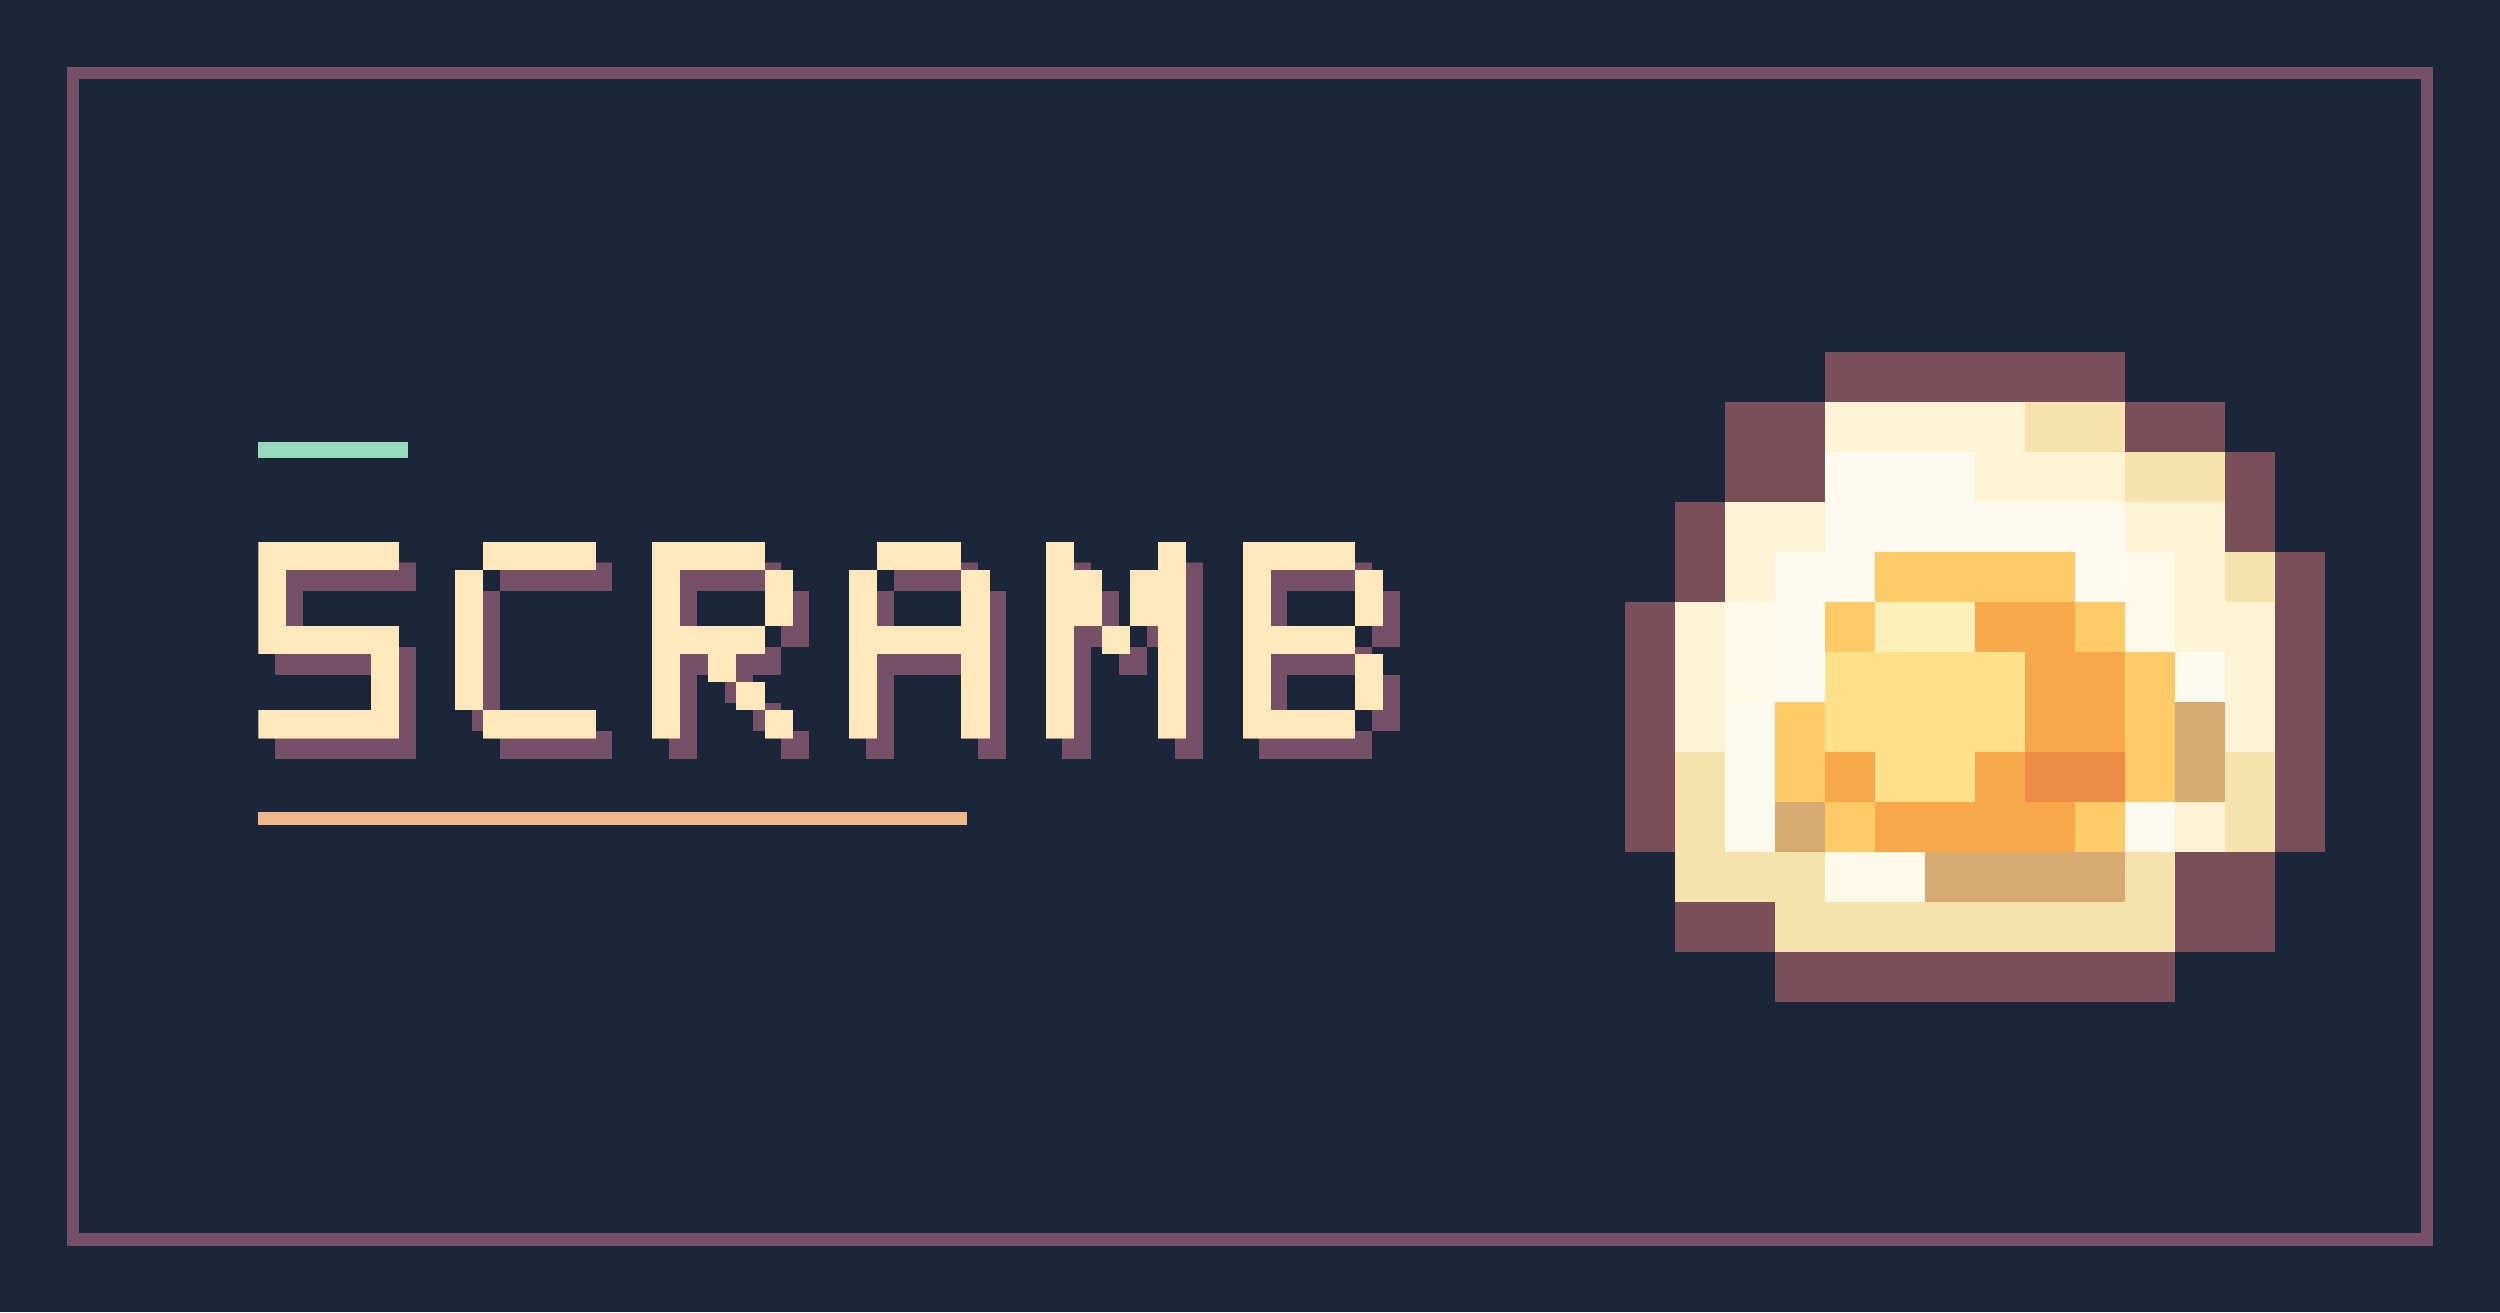
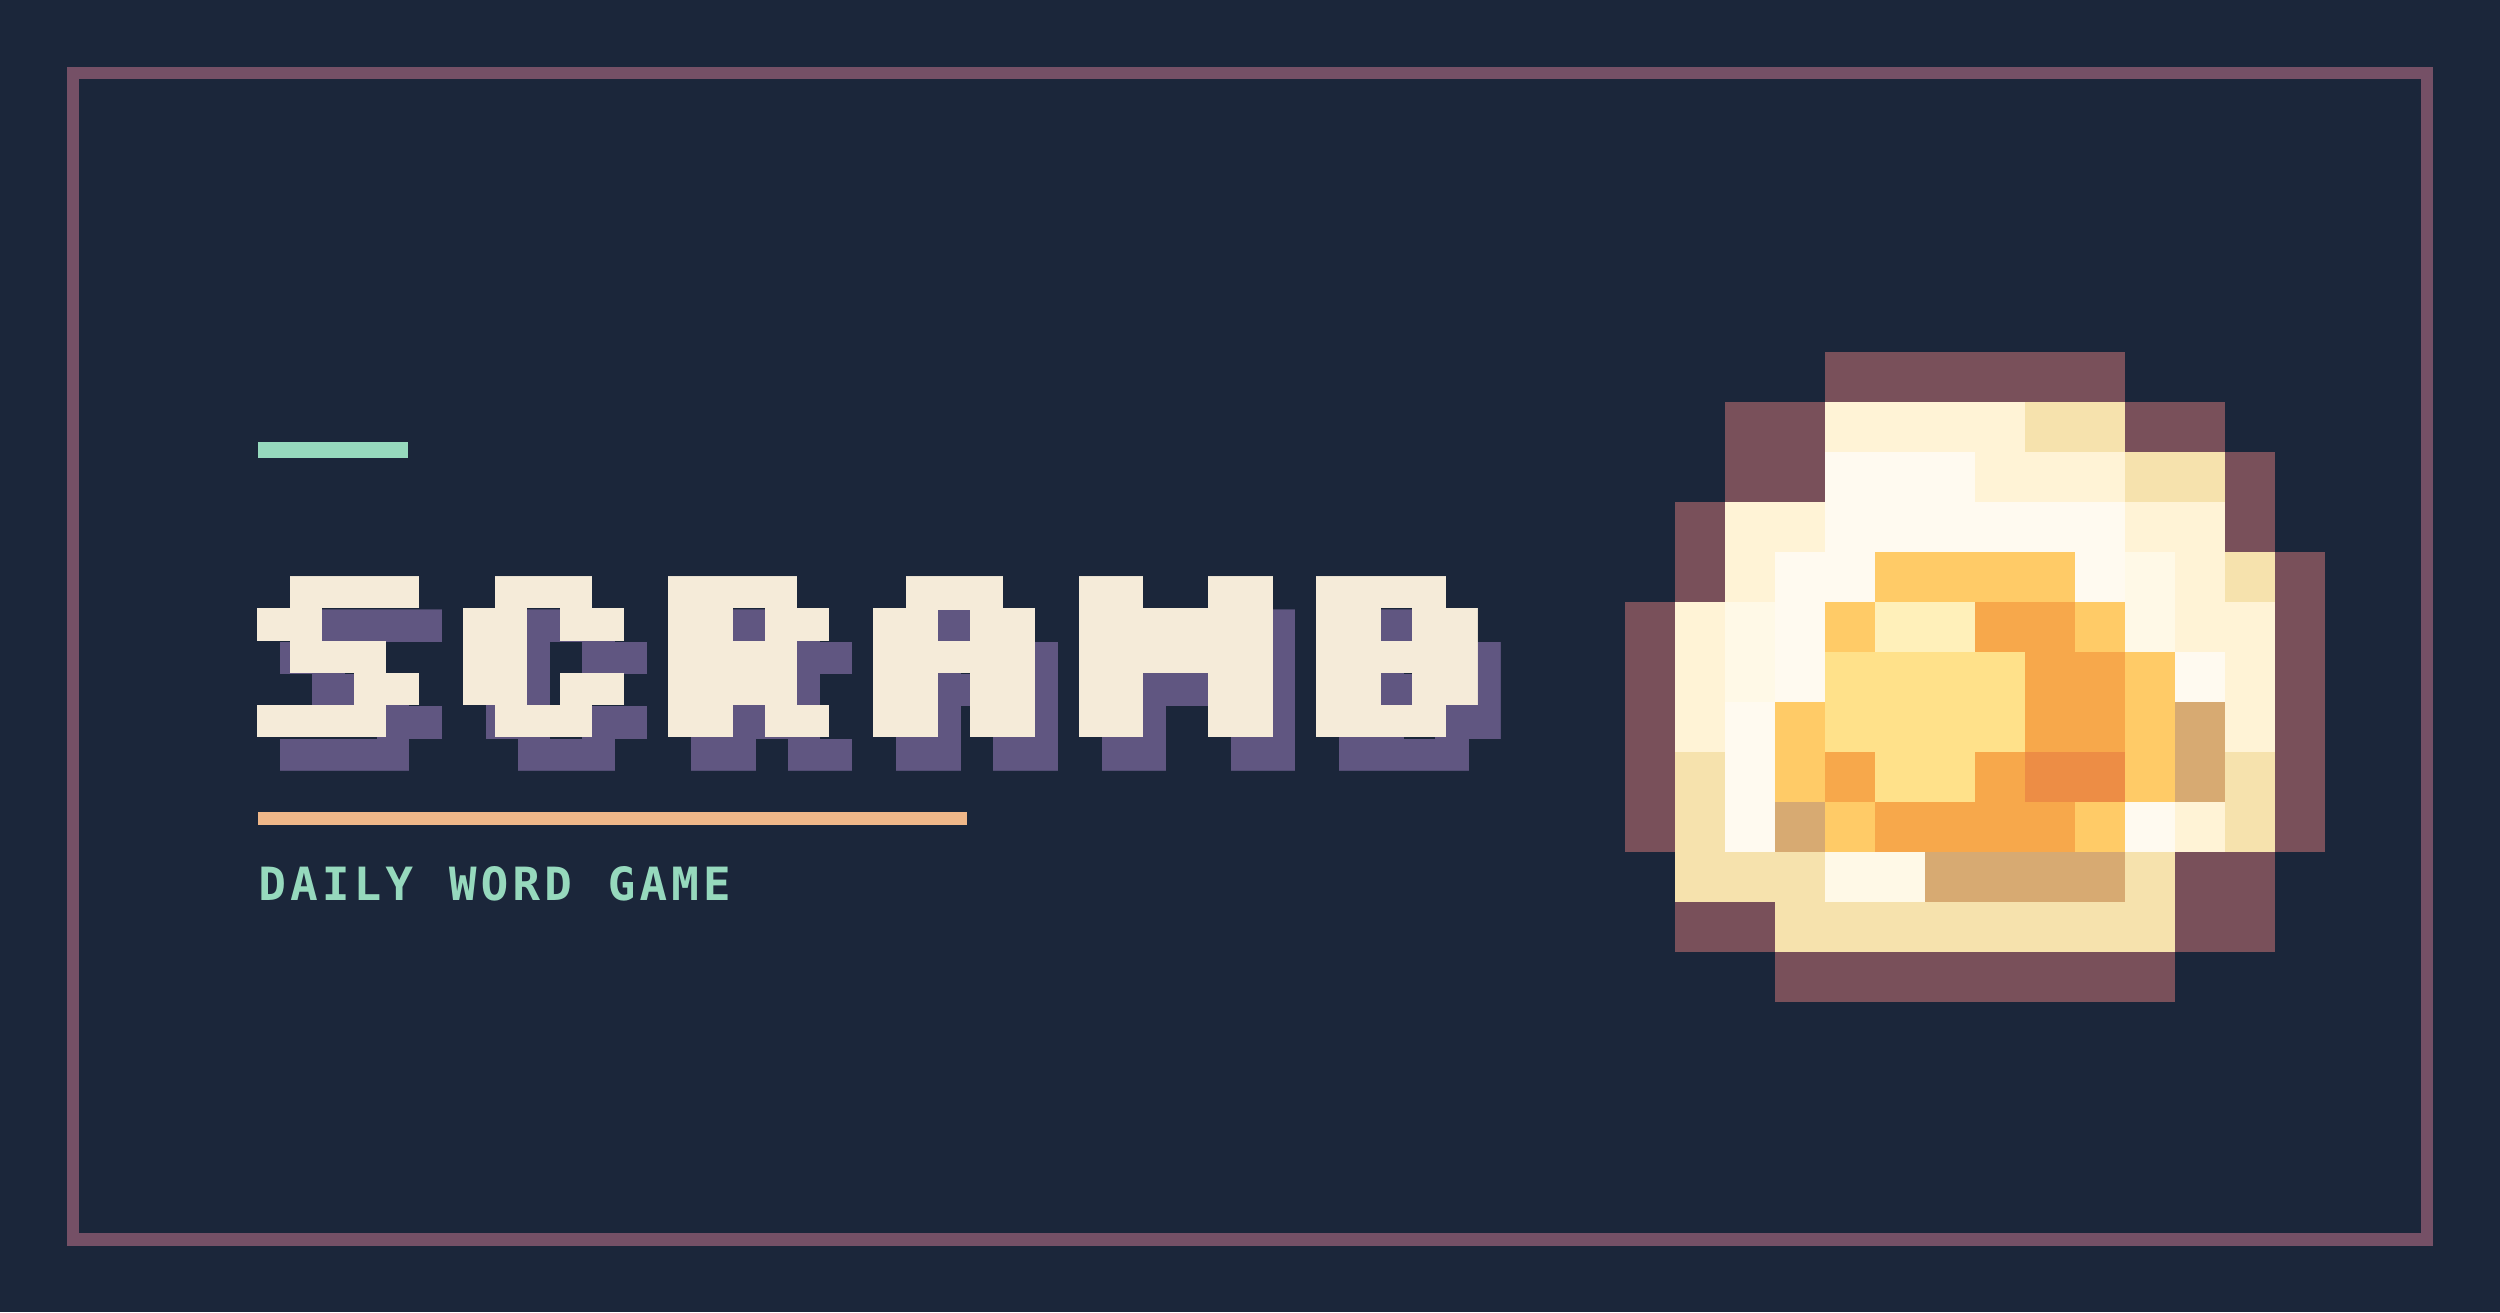
<svg xmlns="http://www.w3.org/2000/svg" width="1200" height="630" viewBox="0 0 1200 630" shape-rendering="crispEdges">
  <defs>
-     <symbol id="wordmark" viewBox="0 0 40 7">
-       <g transform="translate(0)">
-         <path d="M0 0h5v1H0zM0 1h1v2H0zM0 3h5v1H0zM4 4h1v2H4zM0 6h5v1H0z" />
-       </g>
-       <g transform="translate(7)">
-         <path d="M1 0h4v1H1zM0 1h1v5H0zM1 6h4v1H1z" />
-       </g>
-       <g transform="translate(14)">
-         <path d="M0 0h4v1H0zM0 1h1v2H0zM4 1h1v2H4zM0 3h4v1H0zM0 4h1v3H0zM2 4h1v1H2zM3 5h1v1H3zM4 6h1v1H4z" />
-       </g>
-       <g transform="translate(21)">
-         <path d="M1 0h3v1H1zM0 1h1v6H0zM4 1h1v6H4zM1 3h3v1H1z" />
-       </g>
-       <g transform="translate(28)">
-         <path d="M0 0h1v7H0zM4 0h1v7H4zM1 1h1v2H1zM3 1h1v2H3zM2 3h1v1H2z" />
-       </g>
-       <g transform="translate(35)">
-         <path d="M0 0h4v1H0zM0 1h1v2H0zM4 1h1v2H4zM0 3h4v1H0zM0 4h1v2H0zM4 4h1v2H4zM0 6h4v1H0z" />
+     <symbol id="wordmark" viewBox="0 0 4850 625">
+       <g transform="translate(0 625) scale(1 -1)">
+         <path d="M125 0V125H500V250H250V375H125V500H250V625H750V500H375V375H625V250H750V125H625V0Z" />
+         <path transform="translate(795)" d="M250 0V125H125V500H250V625H625V500H750V375H500V500H375V125H500V250H750V125H625V0Z" />
+         <path transform="translate(1590)" d="M125 0V625H625V500H750V375H625V125H750V0H500V125H375V0ZM375 375H500V500H375Z" />
+         <path transform="translate(2385)" d="M125 0V500H250V625H625V500H750V0H500V250H375V0ZM375 375H500V495H375Z" />
+         <path transform="translate(3180)" d="M125 0V625H375V500H625V625H875V0H625V250H375V0Z" />
+         <path transform="translate(4100)" d="M125 0V625H625V500H750V125H625V0ZM375 375H495V500H375ZM375 125H495V250H375Z" />
      </g>
    </symbol>
    <g id="egg">
      <path fill="#79505a" d="M20 4h24v4h8v4h4v8h4v24h-4v8h-8v4H16v-4H8v-8H4V24h4v-8h4v-8h8z" />
      <path fill="#f6e2ad" d="M20 8h24v4h8v8h4v24h-8v8H16v-4H8V24h4v-8h8z" />
      <path fill="#fff3d6" d="M20 8h16v4h8v4h8v8h4v12h-4v8h-8v4H20v-4h-8v-8H8V24h4v-8h8z" />
      <path fill="#fffaf0" d="M20 12h12v4h12v4h4v8h4v8h-4v8h-8v4H20v-4h-8V28h4V20h4z" />
      <path fill="#d7aa72" d="M24 20h16v4h8v8h4v8h-8v8H20v-4h-4V32h4v-8h4z" />
      <path fill="#ffcb67" d="M24 20h16v4h4v4h4v12h-4v4H20v-4h-4v-8h4v-8h4z" />
      <path fill="#f7a84b" d="M24 24h16v4h4v12h-4v4H24v-4h-4V28h4z" />
      <path fill="#ffe18a" d="M24 24h8v4h4v8h-4v4h-8v-4h-4v-8h4z" />
      <path fill="#fff0ba" d="M24 24h8v4h-8z" />
      <path fill="#ed8d45" d="M36 36h8v4h-8z" />
      <path fill="#fff9e7" d="M12 24h4v8h-4zm32-4h4v8h-4zM20 44h8v4h-8z" />
    </g>
  </defs>
  <path fill="#1b263a" d="M0 0h1200v630H0z" />
  <path fill="#755066" d="M32 32h1136v6H32zm0 560h1136v6H32zM32 32h6v566h-6zm1130 0h6v566h-6z" />
  <path fill="#96d9bd" d="M124 212h72v8h-72z" />
-   <use href="#wordmark" x="132" y="270" width="540" height="94.5" fill="#755066" />
-   <use href="#wordmark" x="124" y="260" width="540" height="94.5" fill="#ffe9ba" />
+   <use href="#wordmark" x="119" y="292.5" width="601.4" height="77.5" fill="#605681" />
+   <use href="#wordmark" x="108" y="276.5" width="601.4" height="77.5" fill="#f5ebd9" />
  <path fill="#efb789" d="M124 390h340v6H124z" />
+   <text x="124" y="432" fill="#96d9bd" font-family="Menlo, monospace" font-size="22" font-weight="bold" letter-spacing="2">DAILY WORD GAME</text>
  <use href="#egg" transform="translate(756 145) scale(6)" />
</svg>
